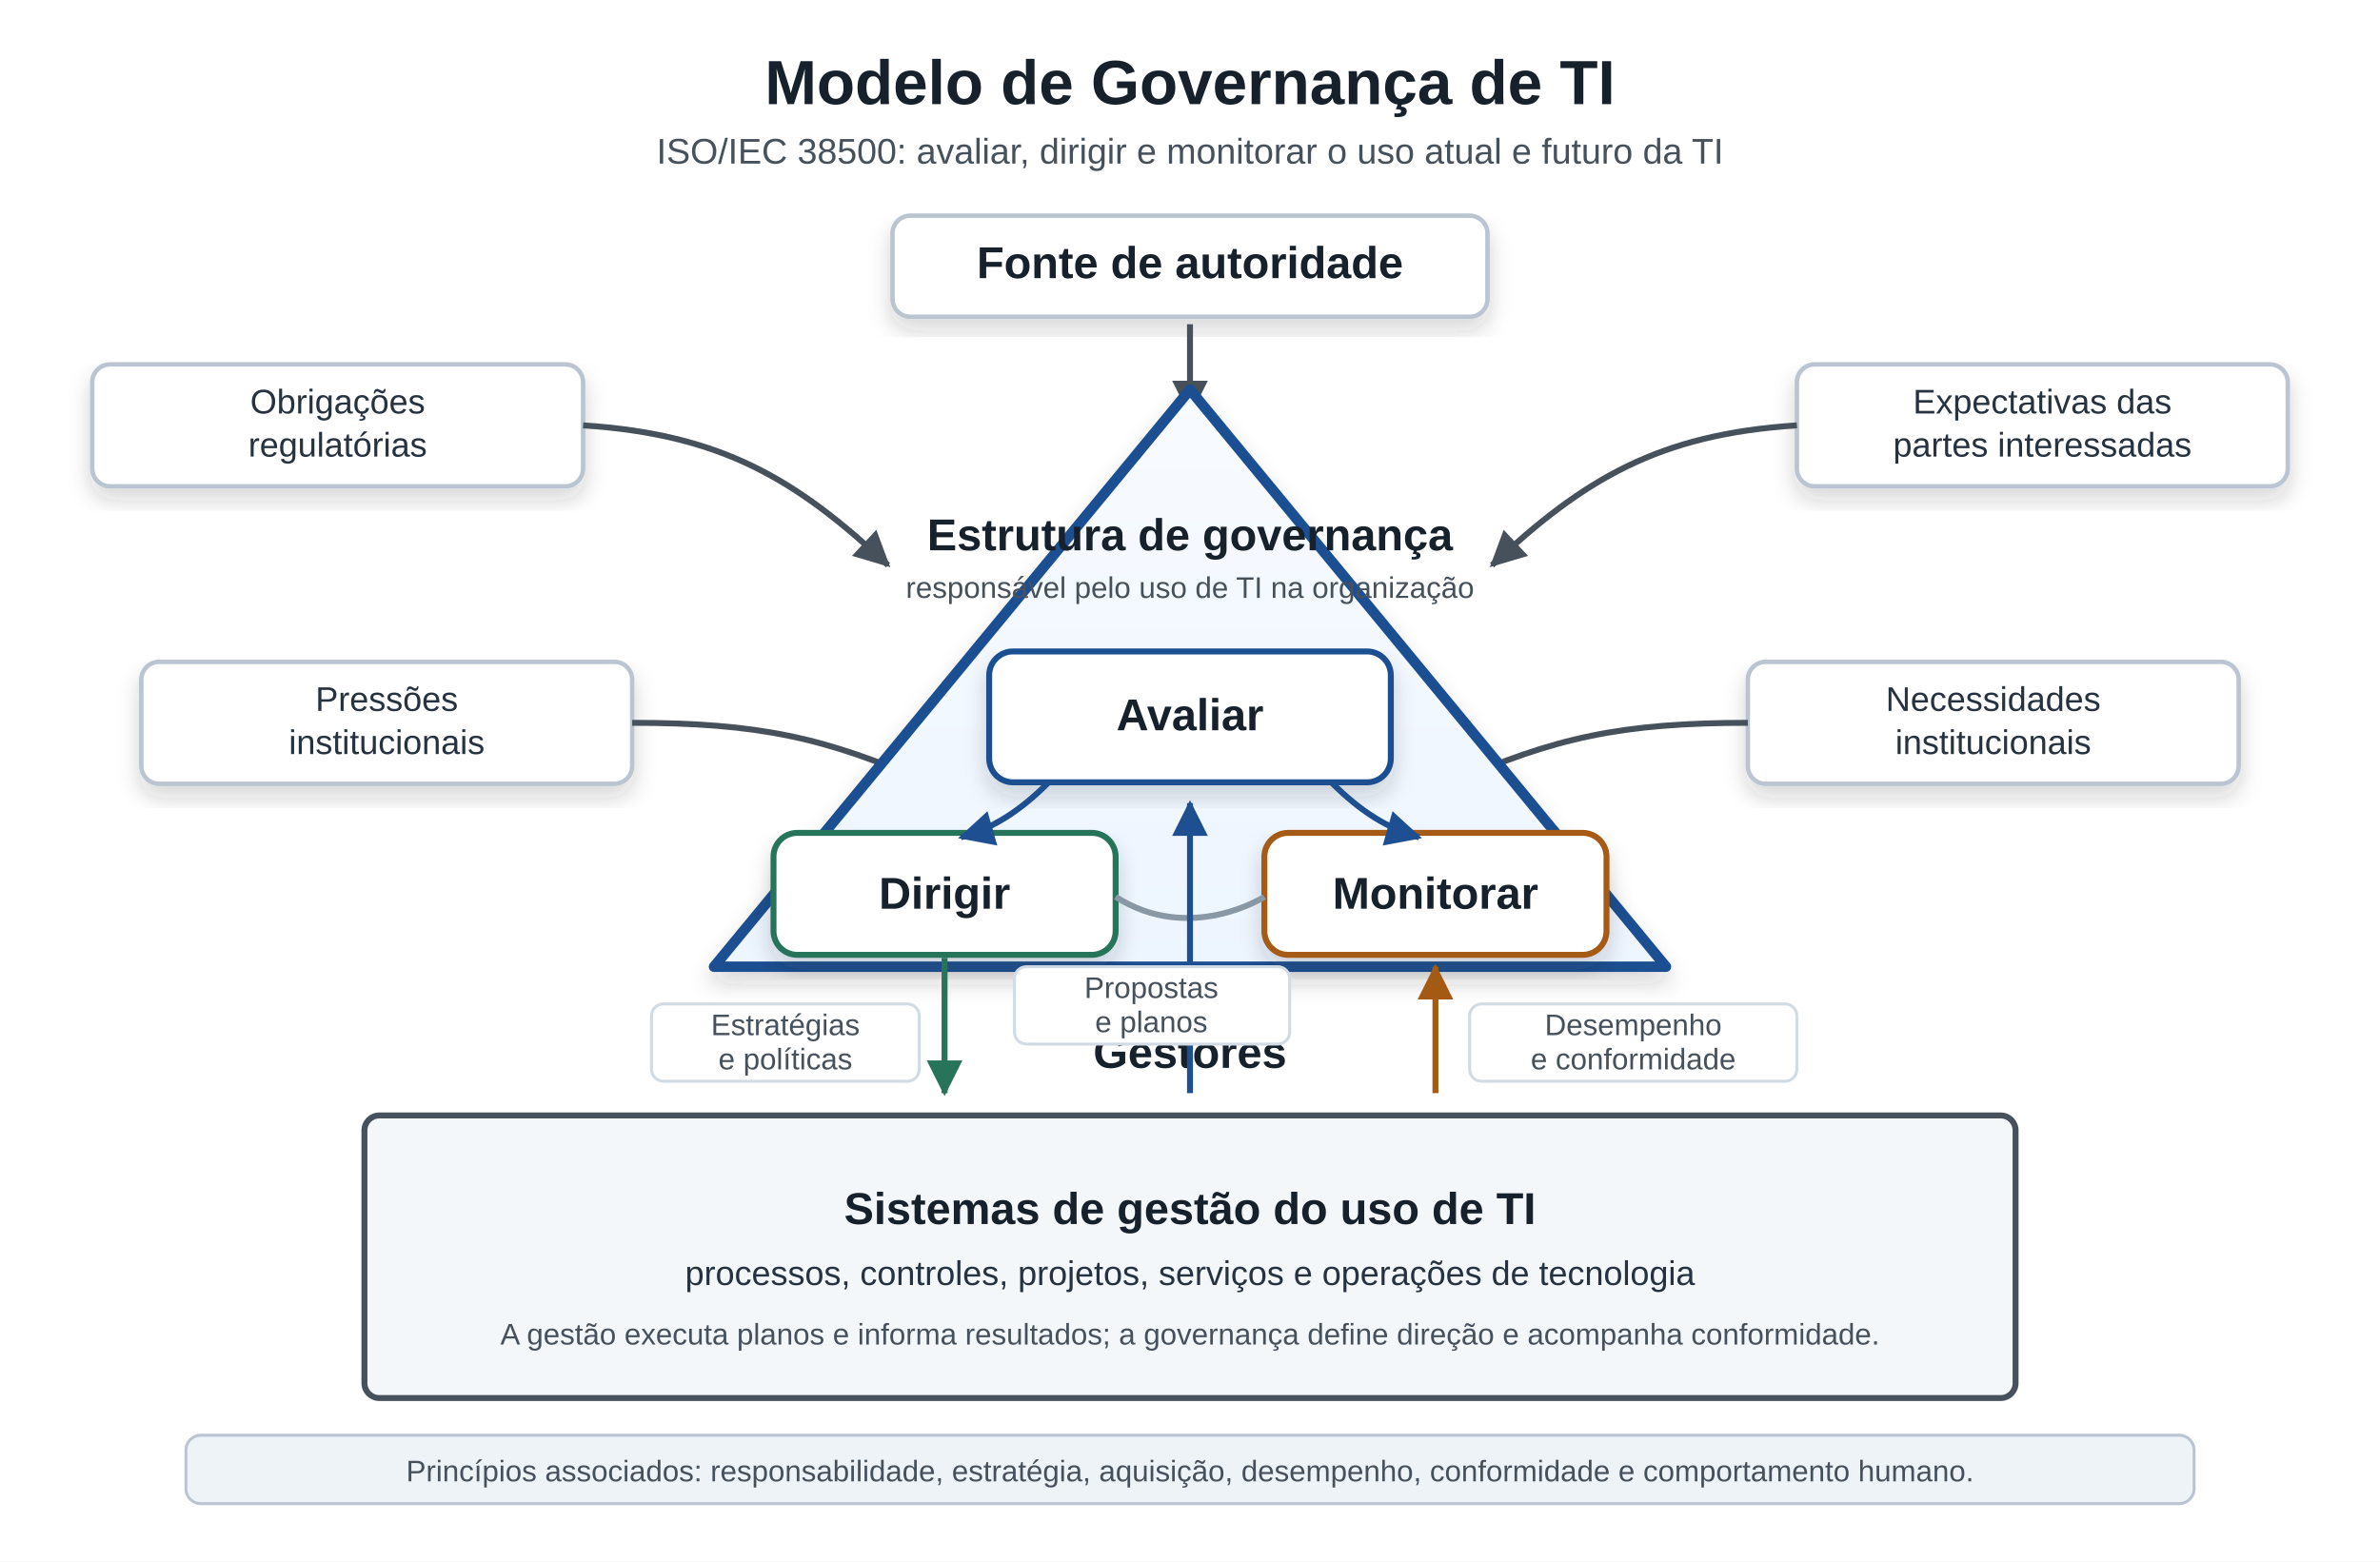
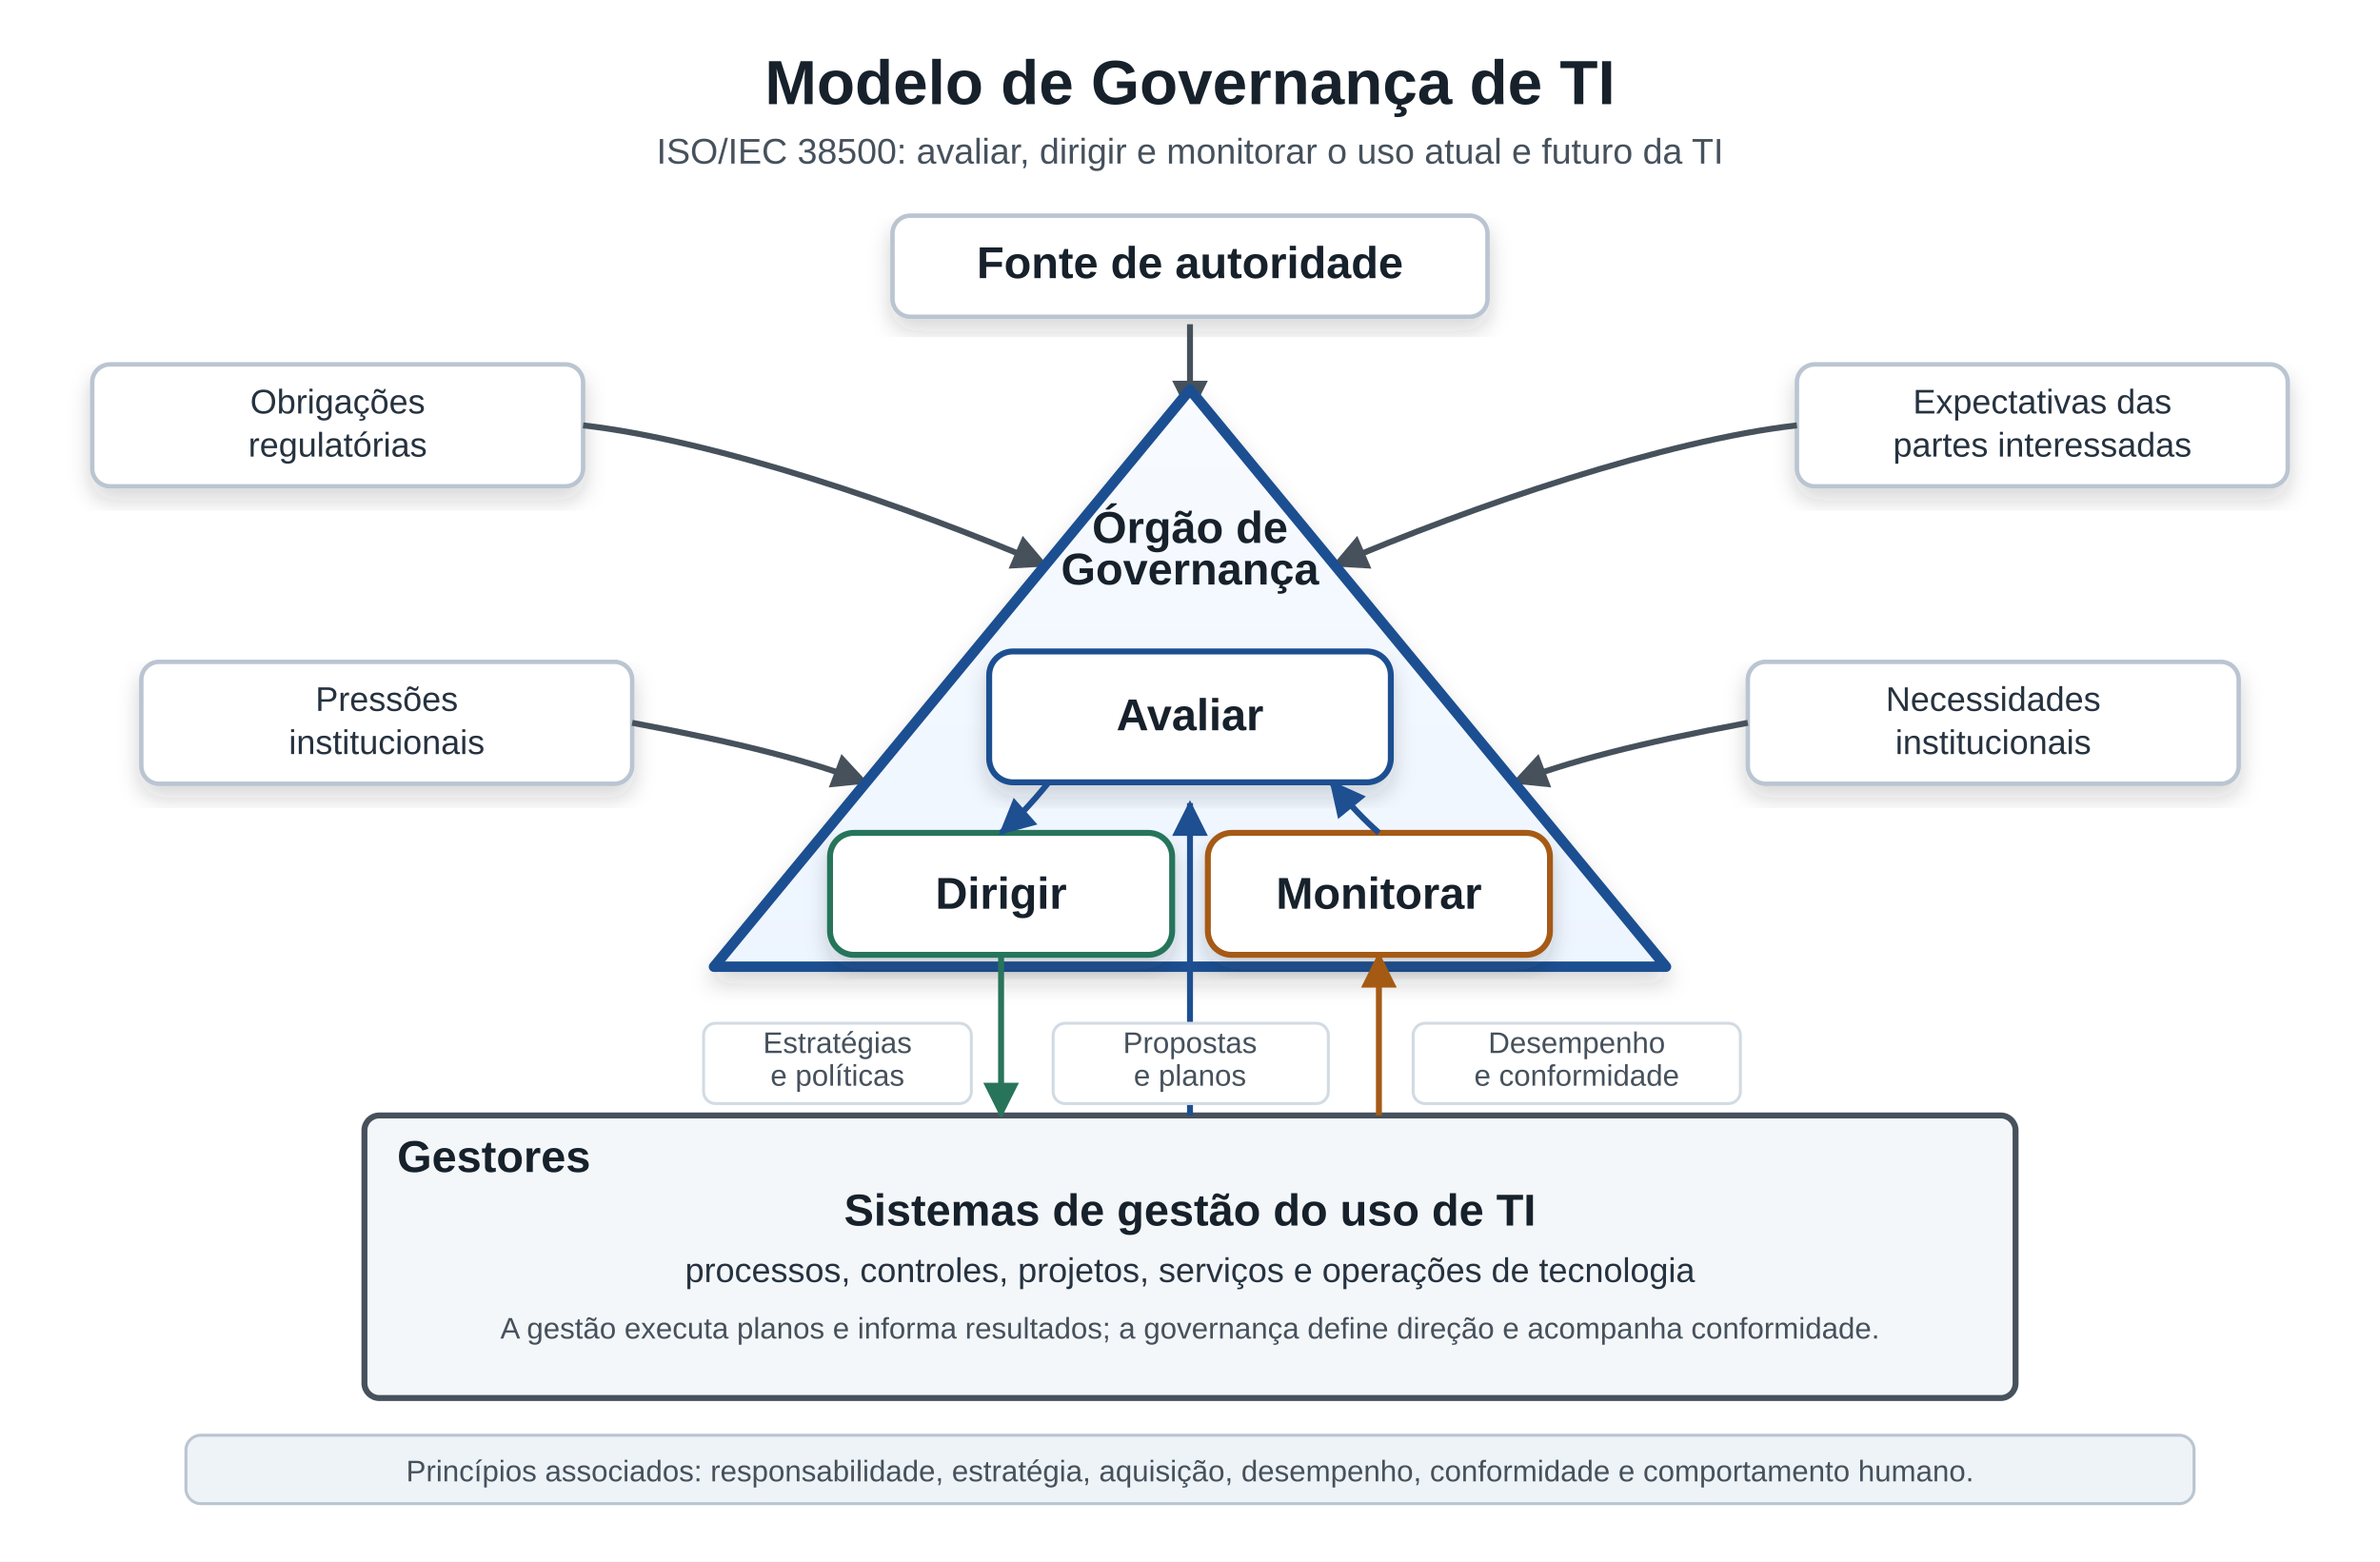
<svg xmlns="http://www.w3.org/2000/svg" width="1600" height="1050" viewBox="0 0 1600 1050" role="img" aria-labelledby="title desc">
  <defs>
    <marker id="arrow-blue" markerWidth="7" markerHeight="7" refX="6" refY="3.5" orient="auto" markerUnits="strokeWidth">
      <path d="M 0.5 0.5 L 6.5 3.5 L 0.5 6.5 z" fill="#1d4f91" />
    </marker>
    <marker id="arrow-green" markerWidth="7" markerHeight="7" refX="6" refY="3.5" orient="auto" markerUnits="strokeWidth">
      <path d="M 0.5 0.5 L 6.5 3.5 L 0.5 6.5 z" fill="#28745a" />
    </marker>
    <marker id="arrow-orange" markerWidth="7" markerHeight="7" refX="6" refY="3.5" orient="auto" markerUnits="strokeWidth">
      <path d="M 0.5 0.5 L 6.5 3.5 L 0.5 6.5 z" fill="#a55a14" />
    </marker>
    <marker id="arrow-gray" markerWidth="7" markerHeight="7" refX="6" refY="3.5" orient="auto" markerUnits="strokeWidth">
      <path d="M 0.5 0.5 L 6.5 3.5 L 0.5 6.5 z" fill="#46515c" />
    </marker>
    <filter id="soft-shadow" x="-10%" y="-10%" width="120%" height="130%">
      <feDropShadow dx="0" dy="8" stdDeviation="7" flood-color="#1d2530" flood-opacity="0.18" />
    </filter>
    <linearGradient id="gov-fill" x1="0" y1="0" x2="0" y2="1">
      <stop offset="0%" stop-color="#f8fbff" />
      <stop offset="100%" stop-color="#edf5ff" />
    </linearGradient>
    <style>
      .title { font-family: Arial, Helvetica, sans-serif; font-size: 42px; font-weight: 700; fill: #17212b; }
      .subtitle { font-family: Arial, Helvetica, sans-serif; font-size: 24px; fill: #46515c; }
      .label { font-family: Arial, Helvetica, sans-serif; font-size: 30px; font-weight: 700; fill: #17212b; }
      .small { font-family: Arial, Helvetica, sans-serif; font-size: 23px; fill: #26323f; }
      .tiny { font-family: Arial, Helvetica, sans-serif; font-size: 20px; fill: #46515c; }
      .box-title { font-family: Arial, Helvetica, sans-serif; font-size: 28px; font-weight: 700; fill: #ffffff; }
      .box-sub { font-family: Arial, Helvetica, sans-serif; font-size: 19px; fill: #eef6ff; }
      .pill { fill: #ffffff; stroke-width: 4; filter: url(#soft-shadow); }
      .callout { fill: #ffffff; stroke: #bac5d1; stroke-width: 3; filter: url(#soft-shadow); }
      .muted-line { stroke: #8a97a5; stroke-width: 4; fill: none; }
      .gov-line { stroke: #1d4f91; stroke-width: 7; fill: none; stroke-linejoin: round; }
      .flow-blue { stroke: #1d4f91; stroke-width: 4; fill: none; marker-end: url(#arrow-blue); }
      .flow-green { stroke: #28745a; stroke-width: 4; fill: none; marker-end: url(#arrow-green); }
      .flow-orange { stroke: #a55a14; stroke-width: 4; fill: none; marker-end: url(#arrow-orange); }
      .flow-gray { stroke: #46515c; stroke-width: 4; fill: none; marker-end: url(#arrow-gray); }
    </style>
  </defs>
  <rect width="1600" height="1050" fill="#ffffff" />
  <text x="800" y="70" text-anchor="middle" class="title">Modelo de Governança de TI</text>
  <text x="800" y="110" text-anchor="middle" class="subtitle">ISO/IEC 38500: avaliar, dirigir e monitorar o uso atual e futuro da TI</text>
  <g id="authority">
    <rect x="600" y="145" width="400" height="68" rx="12" class="callout" />
    <text x="800" y="187" text-anchor="middle" class="label">Fonte de autoridade</text>
    <path d="M800 218 L800 278" class="flow-gray" />
  </g>
  <g id="external-inputs">
    <rect x="62" y="245" width="330" height="82" rx="12" class="callout" />
    <text x="227" y="278" text-anchor="middle" class="small">Obrigações</text>
    <text x="227" y="307" text-anchor="middle" class="small">regulatórias</text>
-     <path d="M392 286 C485 292 535 322 597 380" class="flow-gray" />
+     <path d="M392 286 C480 296 610 340 703 380" class="flow-gray" />
    <rect x="95" y="445" width="330" height="82" rx="12" class="callout" />
    <text x="260" y="478" text-anchor="middle" class="small">Pressões</text>
    <text x="260" y="507" text-anchor="middle" class="small">institucionais</text>
-     <path d="M425 486 C510 486 555 496 623 526" class="flow-gray" />
+     <path d="M425 486 C500 500 545 512 582 526" class="flow-gray" />
    <rect x="1208" y="245" width="330" height="82" rx="12" class="callout" />
    <text x="1373" y="278" text-anchor="middle" class="small">Expectativas das</text>
    <text x="1373" y="307" text-anchor="middle" class="small">partes interessadas</text>
-     <path d="M1208 286 C1115 292 1065 322 1003 380" class="flow-gray" />
+     <path d="M1208 286 C1120 296 990 340 897 380" class="flow-gray" />
    <rect x="1175" y="445" width="330" height="82" rx="12" class="callout" />
    <text x="1340" y="478" text-anchor="middle" class="small">Necessidades</text>
    <text x="1340" y="507" text-anchor="middle" class="small">institucionais</text>
-     <path d="M1175 486 C1090 486 1045 496 977 526" class="flow-gray" />
+     <path d="M1175 486 C1100 500 1055 512 1018 526" class="flow-gray" />
  </g>
  <g id="governance-body">
    <path d="M800 262 L480 650 L1120 650 Z" fill="url(#gov-fill)" stroke="#1d4f91" stroke-width="7" stroke-linejoin="round" filter="url(#soft-shadow)" />
-     <text x="800" y="370" text-anchor="middle" class="label">Estrutura de governança</text>
-     <text x="800" y="402" text-anchor="middle" class="tiny">responsável pelo uso de TI na organização</text>
+     <text x="800" y="365" text-anchor="middle" class="label" font-size="22">Órgão de</text>
+     <text x="800" y="393" text-anchor="middle" class="label" font-size="22">Governança</text>
    <rect x="665" y="438" width="270" height="88" rx="16" class="pill" stroke="#1d4f91" />
    <text x="800" y="491" text-anchor="middle" class="label">Avaliar</text>
-     <rect x="520" y="560" width="230" height="82" rx="16" class="pill" stroke="#28745a" />
-     <text x="635" y="611" text-anchor="middle" class="label">Dirigir</text>
-     <rect x="850" y="560" width="230" height="82" rx="16" class="pill" stroke="#a55a14" />
-     <text x="965" y="611" text-anchor="middle" class="label">Monitorar</text>
-     <path d="M705 526 C685 546 667 557 646 563" class="flow-blue" />
-     <path d="M895 526 C915 546 933 557 954 563" class="flow-blue" />
-     <path d="M750 603 C800 635 850 603 850 603" class="muted-line" />
+     <rect x="558" y="560" width="230" height="82" rx="16" class="pill" stroke="#28745a" />
+     <text x="673" y="611" text-anchor="middle" class="label">Dirigir</text>
+     <rect x="812" y="560" width="230" height="82" rx="16" class="pill" stroke="#a55a14" />
+     <text x="927" y="611" text-anchor="middle" class="label">Monitorar</text>
+     <path d="M705 526 C692 542 682 552 673 560" class="flow-blue" />
+     <path d="M927 560 C918 552 908 542 895 526" class="flow-blue" />
  </g>
  <g id="managers">
-     <text x="800" y="718" text-anchor="middle" class="label">Gestores</text>
    <rect x="245" y="750" width="1110" height="190" rx="10" fill="#f4f7fa" stroke="#46515c" stroke-width="4" />
-     <text x="800" y="823" text-anchor="middle" class="label">Sistemas de gestão do uso de TI</text>
-     <text x="800" y="864" text-anchor="middle" class="small">processos, controles, projetos, serviços e operações de tecnologia</text>
-     <text x="800" y="904" text-anchor="middle" class="tiny">A gestão executa planos e informa resultados; a governança define direção e acompanha conformidade.</text>
+     <text x="332" y="788" text-anchor="middle" class="label">Gestores</text>
+     <text x="800" y="824" text-anchor="middle" class="label">Sistemas de gestão do uso de TI</text>
+     <text x="800" y="862" text-anchor="middle" class="small">processos, controles, projetos, serviços e operações de tecnologia</text>
+     <text x="800" y="900" text-anchor="middle" class="tiny">A gestão executa planos e informa resultados; a governança define direção e acompanha conformidade.</text>
  </g>
  <g id="vertical-flows">
-     <path d="M635 644 L635 735" class="flow-green" />
-     <rect x="438" y="675" width="180" height="52" rx="8" fill="#ffffff" stroke="#d2dbe4" stroke-width="2" />
-     <text x="528" y="696" text-anchor="middle" class="tiny">Estratégias</text>
-     <text x="528" y="719" text-anchor="middle" class="tiny">e políticas</text>
-     <path d="M800 735 L800 540" class="flow-blue" />
-     <rect x="682" y="650" width="185" height="52" rx="8" fill="#ffffff" stroke="#d2dbe4" stroke-width="2" />
-     <text x="774" y="671" text-anchor="middle" class="tiny">Propostas</text>
-     <text x="774" y="694" text-anchor="middle" class="tiny">e planos</text>
-     <path d="M965 735 L965 650" class="flow-orange" />
-     <rect x="988" y="675" width="220" height="52" rx="8" fill="#ffffff" stroke="#d2dbe4" stroke-width="2" />
-     <text x="1098" y="696" text-anchor="middle" class="tiny">Desempenho</text>
-     <text x="1098" y="719" text-anchor="middle" class="tiny">e conformidade</text>
+     <path d="M673 642 L673 750" class="flow-green" />
+     <rect x="473" y="688" width="180" height="54" rx="8" fill="#ffffff" stroke="#d2dbe4" stroke-width="2" />
+     <text x="563" y="708" text-anchor="middle" class="tiny">Estratégias</text>
+     <text x="563" y="730" text-anchor="middle" class="tiny">e políticas</text>
+     <path d="M800 750 L800 540" class="flow-blue" />
+     <rect x="708" y="688" width="185" height="54" rx="8" fill="#ffffff" stroke="#d2dbe4" stroke-width="2" />
+     <text x="800" y="708" text-anchor="middle" class="tiny">Propostas</text>
+     <text x="800" y="730" text-anchor="middle" class="tiny">e planos</text>
+     <path d="M927 750 L927 642" class="flow-orange" />
+     <rect x="950" y="688" width="220" height="54" rx="8" fill="#ffffff" stroke="#d2dbe4" stroke-width="2" />
+     <text x="1060" y="708" text-anchor="middle" class="tiny">Desempenho</text>
+     <text x="1060" y="730" text-anchor="middle" class="tiny">e conformidade</text>
  </g>
  <g id="principles">
    <rect x="125" y="965" width="1350" height="46" rx="10" fill="#eef3f7" stroke="#bac5d1" stroke-width="2" />
    <text x="800" y="996" text-anchor="middle" class="tiny">Princípios associados: responsabilidade, estratégia, aquisição, desempenho, conformidade e comportamento humano.</text>
  </g>
</svg>
